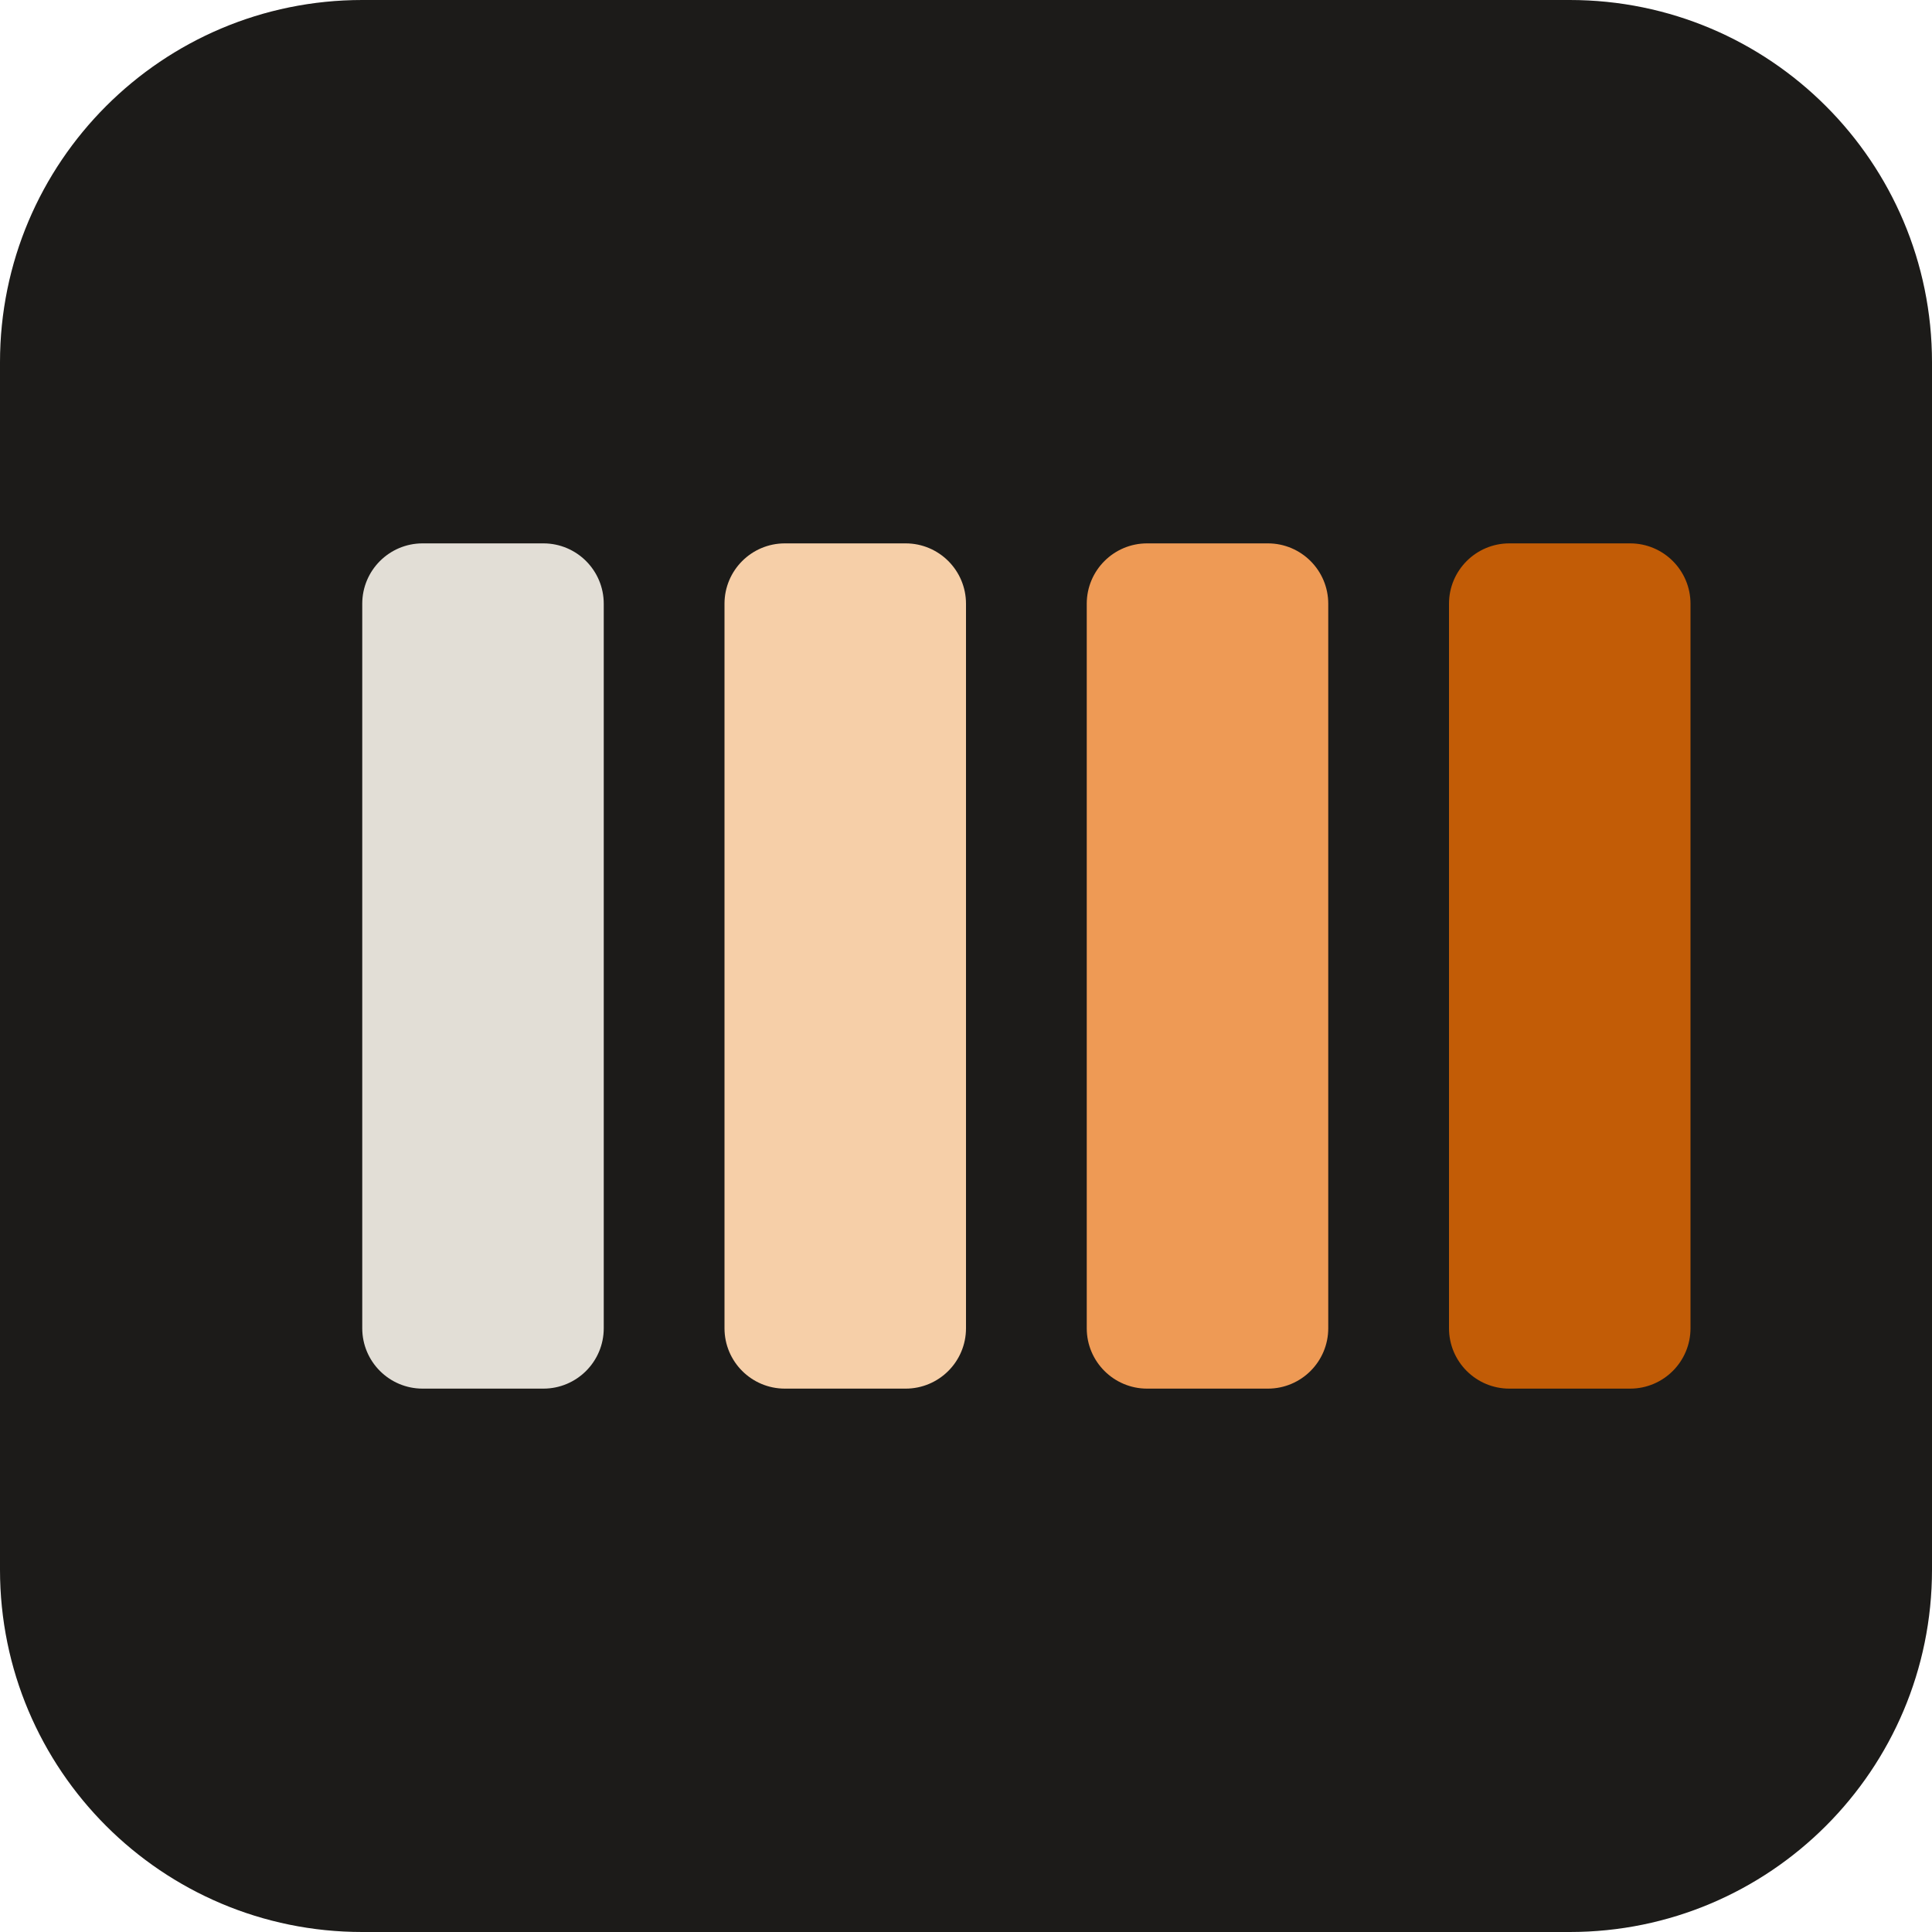
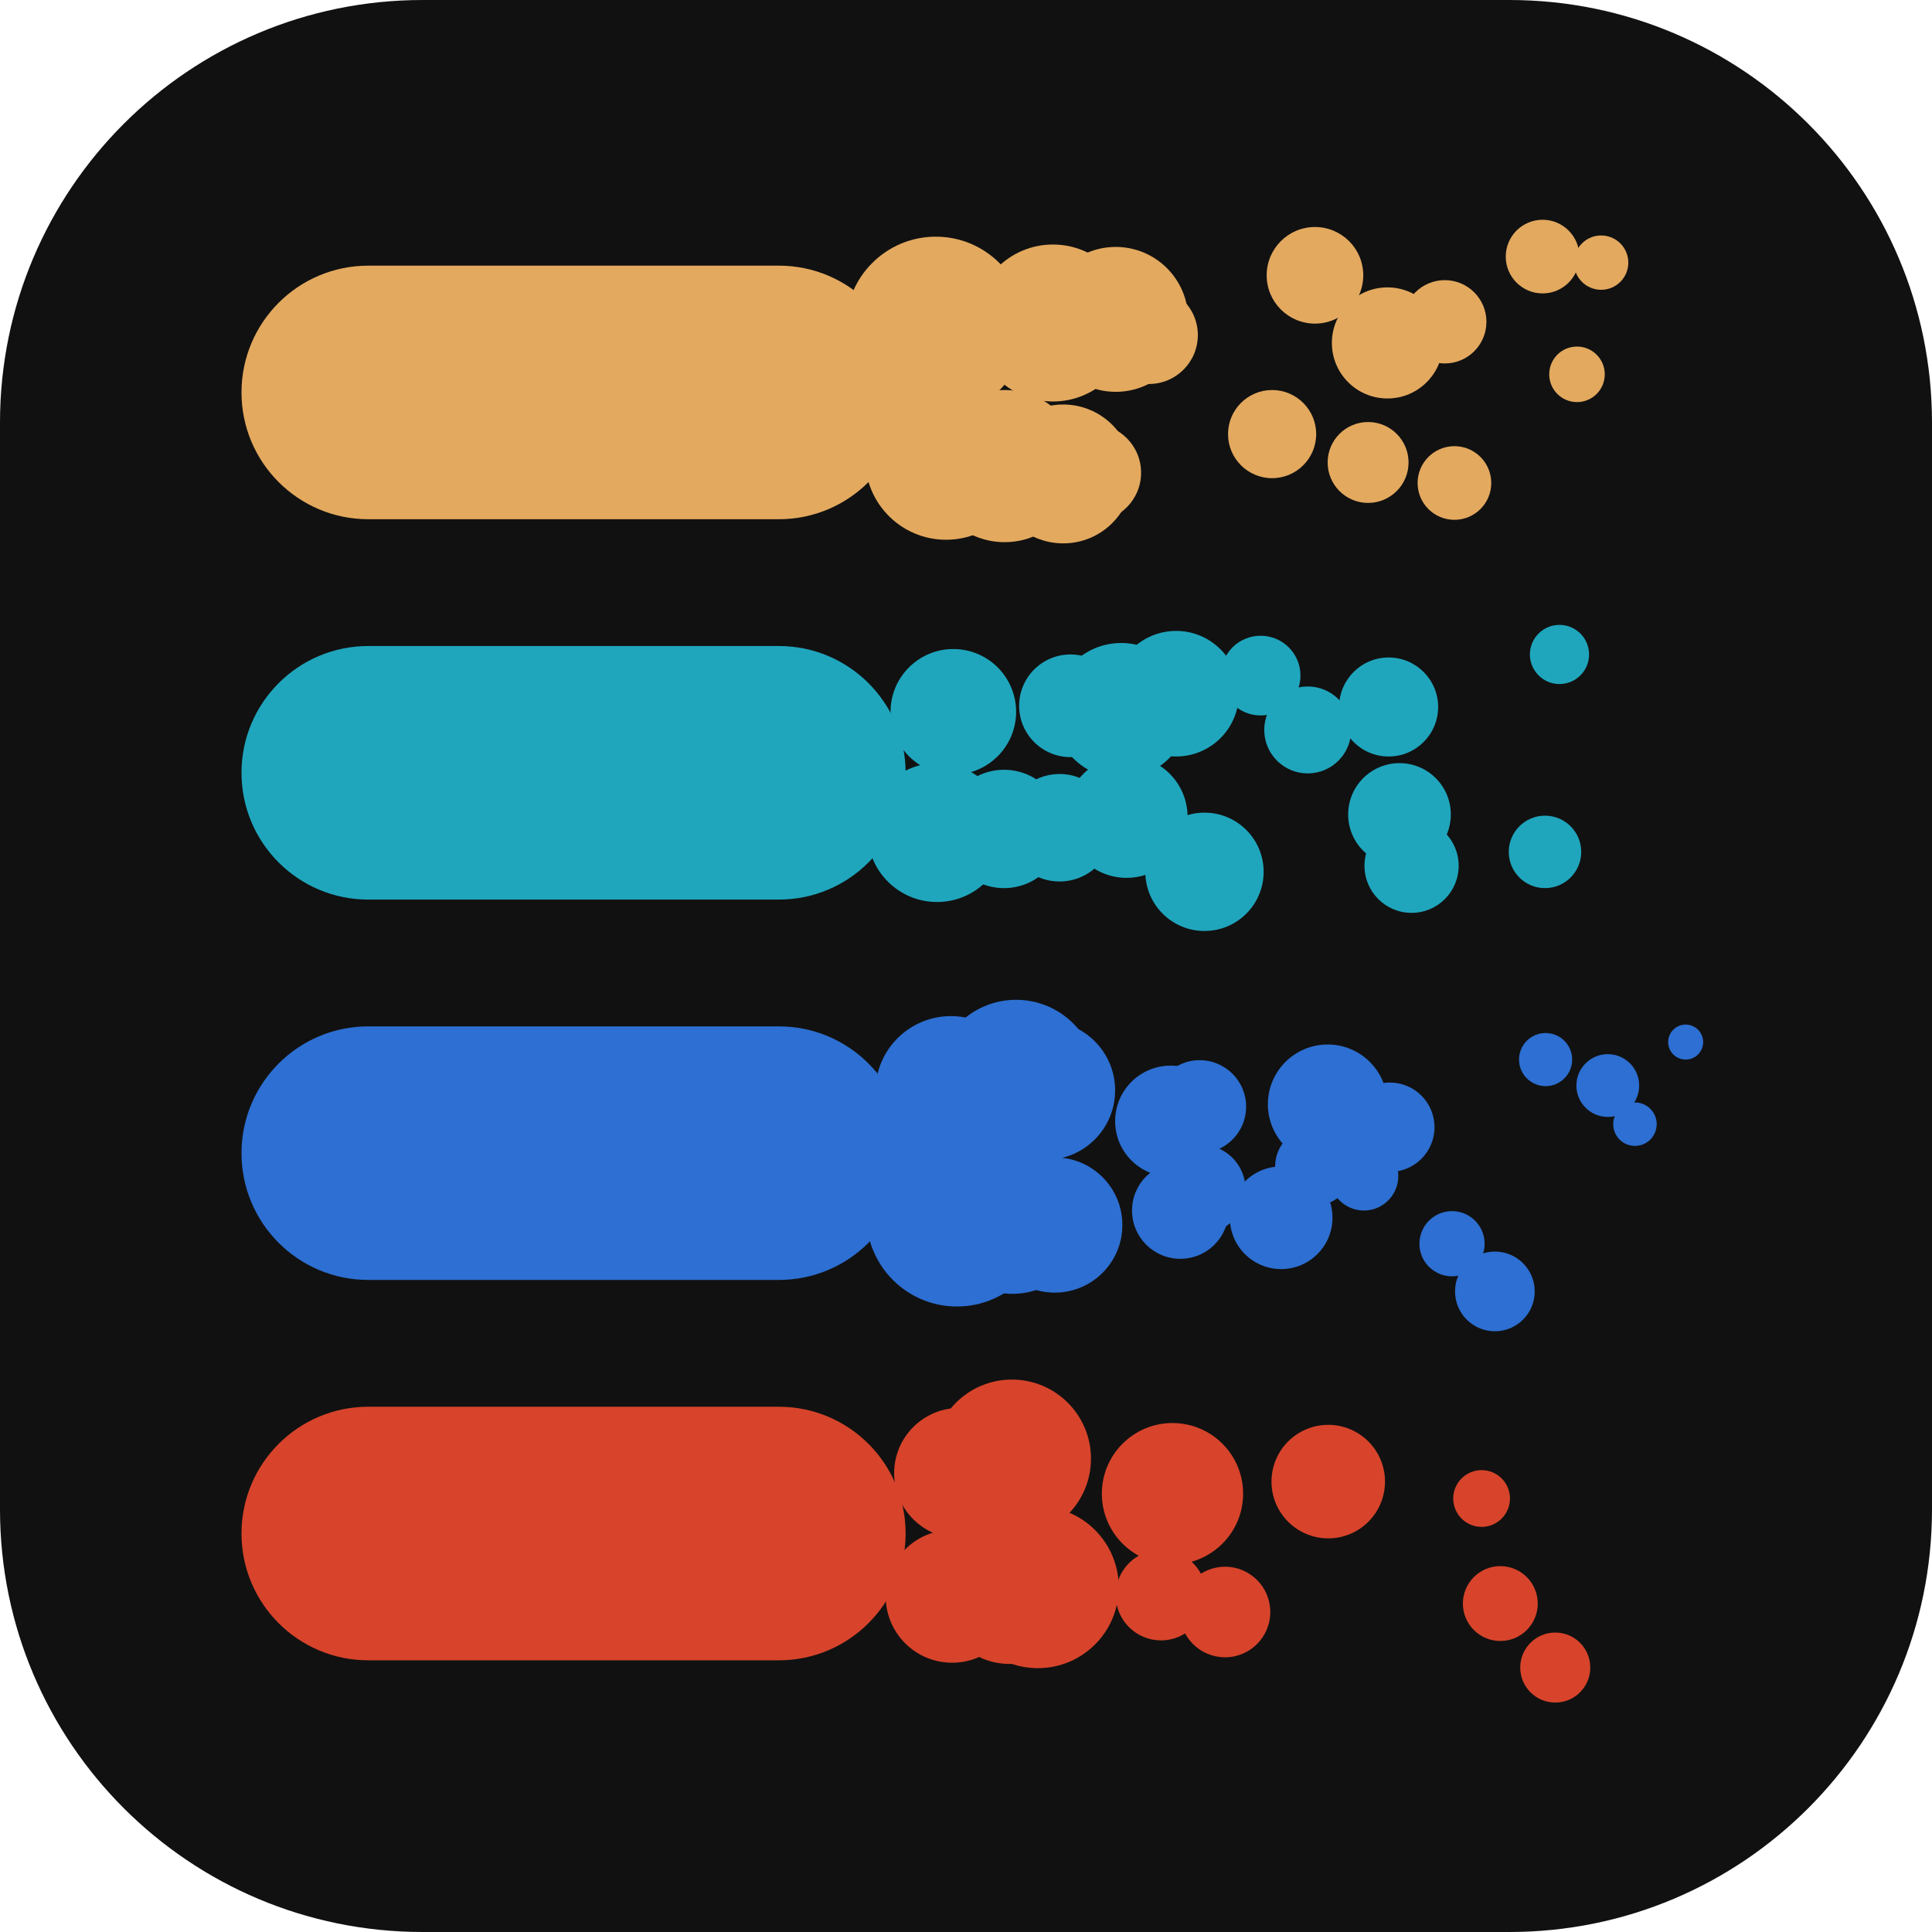
<svg xmlns="http://www.w3.org/2000/svg" viewBox="0 0 32 32">
-   <rect width="32" height="32" rx="6" fill="#1C1B19" />
-   <rect x="6" y="9" width="4" height="14" rx="1" fill="#E2DED6" />
-   <rect x="12" y="9" width="4" height="14" rx="1" fill="#F6CFA8" />
-   <rect x="18" y="9" width="4" height="14" rx="1" fill="#EE9A55" />
-   <rect x="24" y="9" width="4" height="14" rx="1" fill="#C25C06" />
+   <rect width="32" height="32" rx="7" fill="#111111" />
+   <rect x="4" y="4.40" width="11.00" height="4.2" rx="2.1" fill="#E3A95F" />
+   <circle cx="15.50" cy="5.41" r="1.49" fill="#E3A95F" />
+   <circle cx="15.67" cy="7.60" r="1.34" fill="#E3A95F" />
+   <circle cx="16.64" cy="7.72" r="1.26" fill="#E3A95F" />
+   <circle cx="17.44" cy="5.35" r="1.30" fill="#E3A95F" />
+   <circle cx="17.61" cy="7.85" r="1.15" fill="#E3A95F" />
+   <circle cx="18.48" cy="5.29" r="1.20" fill="#E3A95F" />
+   <circle cx="18.09" cy="7.83" r="0.81" fill="#E3A95F" />
+   <circle cx="19.03" cy="5.55" r="0.81" fill="#E3A95F" />
+   <circle cx="21.07" cy="7.19" r="0.73" fill="#E3A95F" />
+   <circle cx="21.78" cy="4.56" r="0.80" fill="#E3A95F" />
+   <circle cx="22.98" cy="5.68" r="0.92" fill="#E3A95F" />
+   <circle cx="22.66" cy="7.66" r="0.67" fill="#E3A95F" />
+   <circle cx="23.93" cy="5.33" r="0.69" fill="#E3A95F" />
+   <circle cx="24.09" cy="8.00" r="0.61" fill="#E3A95F" />
+   <circle cx="25.55" cy="4.25" r="0.61" fill="#E3A95F" />
+   <circle cx="26.52" cy="4.35" r="0.45" fill="#E3A95F" />
+   <circle cx="26.12" cy="6.20" r="0.46" fill="#E3A95F" />
+   <rect x="4" y="10.70" width="11.00" height="4.2" rx="2.1" fill="#1FA6BD" />
+   <circle cx="15.79" cy="11.79" r="1.04" fill="#1FA6BD" />
+   <circle cx="15.52" cy="13.79" r="1.15" fill="#1FA6BD" />
+   <circle cx="16.63" cy="13.73" r="0.98" fill="#1FA6BD" />
+   <circle cx="17.73" cy="11.69" r="0.85" fill="#1FA6BD" />
+   <circle cx="17.55" cy="13.71" r="0.89" fill="#1FA6BD" />
+   <circle cx="18.57" cy="11.77" r="1.12" fill="#1FA6BD" />
+   <circle cx="18.66" cy="13.53" r="1.01" fill="#1FA6BD" />
+   <circle cx="19.48" cy="11.49" r="1.04" fill="#1FA6BD" />
+   <circle cx="19.95" cy="14.44" r="0.98" fill="#1FA6BD" />
+   <circle cx="20.88" cy="11.19" r="0.66" fill="#1FA6BD" />
+   <circle cx="21.66" cy="12.09" r="0.72" fill="#1FA6BD" />
+   <circle cx="23.00" cy="11.71" r="0.82" fill="#1FA6BD" />
+   <circle cx="23.18" cy="13.49" r="0.85" fill="#1FA6BD" />
+   <circle cx="23.38" cy="14.34" r="0.78" fill="#1FA6BD" />
+   <circle cx="25.83" cy="10.84" r="0.49" fill="#1FA6BD" />
+   <circle cx="25.59" cy="14.11" r="0.60" fill="#1FA6BD" />
+   <rect x="4" y="17.00" width="11.00" height="4.2" rx="2.1" fill="#2D6FD2" />
+   <circle cx="15.75" cy="18.08" r="1.25" fill="#2D6FD2" />
+   <circle cx="15.85" cy="20.14" r="1.50" fill="#2D6FD2" />
+   <circle cx="16.83" cy="17.90" r="1.34" fill="#2D6FD2" />
+   <circle cx="16.77" cy="20.19" r="1.24" fill="#2D6FD2" />
+   <circle cx="17.32" cy="18.06" r="1.15" fill="#2D6FD2" />
+   <circle cx="17.47" cy="20.29" r="1.12" fill="#2D6FD2" />
+   <circle cx="19.39" cy="18.57" r="0.92" fill="#2D6FD2" />
+   <circle cx="19.55" cy="20.05" r="0.80" fill="#2D6FD2" />
+   <circle cx="19.87" cy="18.33" r="0.77" fill="#2D6FD2" />
+   <circle cx="19.89" cy="19.70" r="0.74" fill="#2D6FD2" />
+   <circle cx="21.22" cy="20.17" r="0.85" fill="#2D6FD2" />
+   <circle cx="21.99" cy="18.29" r="0.99" fill="#2D6FD2" />
+   <circle cx="21.77" cy="19.32" r="0.65" fill="#2D6FD2" />
+   <circle cx="23.02" cy="18.67" r="0.74" fill="#2D6FD2" />
+   <circle cx="22.59" cy="19.48" r="0.57" fill="#2D6FD2" />
+   <circle cx="24.05" cy="20.60" r="0.54" fill="#2D6FD2" />
+   <circle cx="24.76" cy="21.39" r="0.66" fill="#2D6FD2" />
+   <circle cx="25.60" cy="17.55" r="0.44" fill="#2D6FD2" />
+   <circle cx="26.63" cy="17.98" r="0.52" fill="#2D6FD2" />
+   <circle cx="27.08" cy="18.62" r="0.36" fill="#2D6FD2" />
+   <circle cx="27.92" cy="17.26" r="0.29" fill="#2D6FD2" />
+   <rect x="4" y="23.30" width="11.00" height="4.2" rx="2.1" fill="#D7442B" />
+   <circle cx="15.89" cy="24.40" r="1.08" fill="#D7442B" />
+   <circle cx="15.77" cy="26.44" r="1.10" fill="#D7442B" />
+   <circle cx="16.76" cy="24.16" r="1.31" fill="#D7442B" />
+   <circle cx="16.72" cy="26.41" r="1.15" fill="#D7442B" />
+   <circle cx="17.19" cy="26.29" r="1.34" fill="#D7442B" />
+   <circle cx="19.42" cy="24.74" r="1.17" fill="#D7442B" />
+   <circle cx="19.23" cy="26.42" r="0.75" fill="#D7442B" />
+   <circle cx="20.29" cy="26.70" r="0.75" fill="#D7442B" />
+   <circle cx="22.00" cy="24.54" r="0.94" fill="#D7442B" />
+   <circle cx="24.54" cy="24.82" r="0.47" fill="#D7442B" />
+   <circle cx="24.85" cy="26.56" r="0.62" fill="#D7442B" />
+   <circle cx="25.76" cy="27.62" r="0.58" fill="#D7442B" />
</svg>
